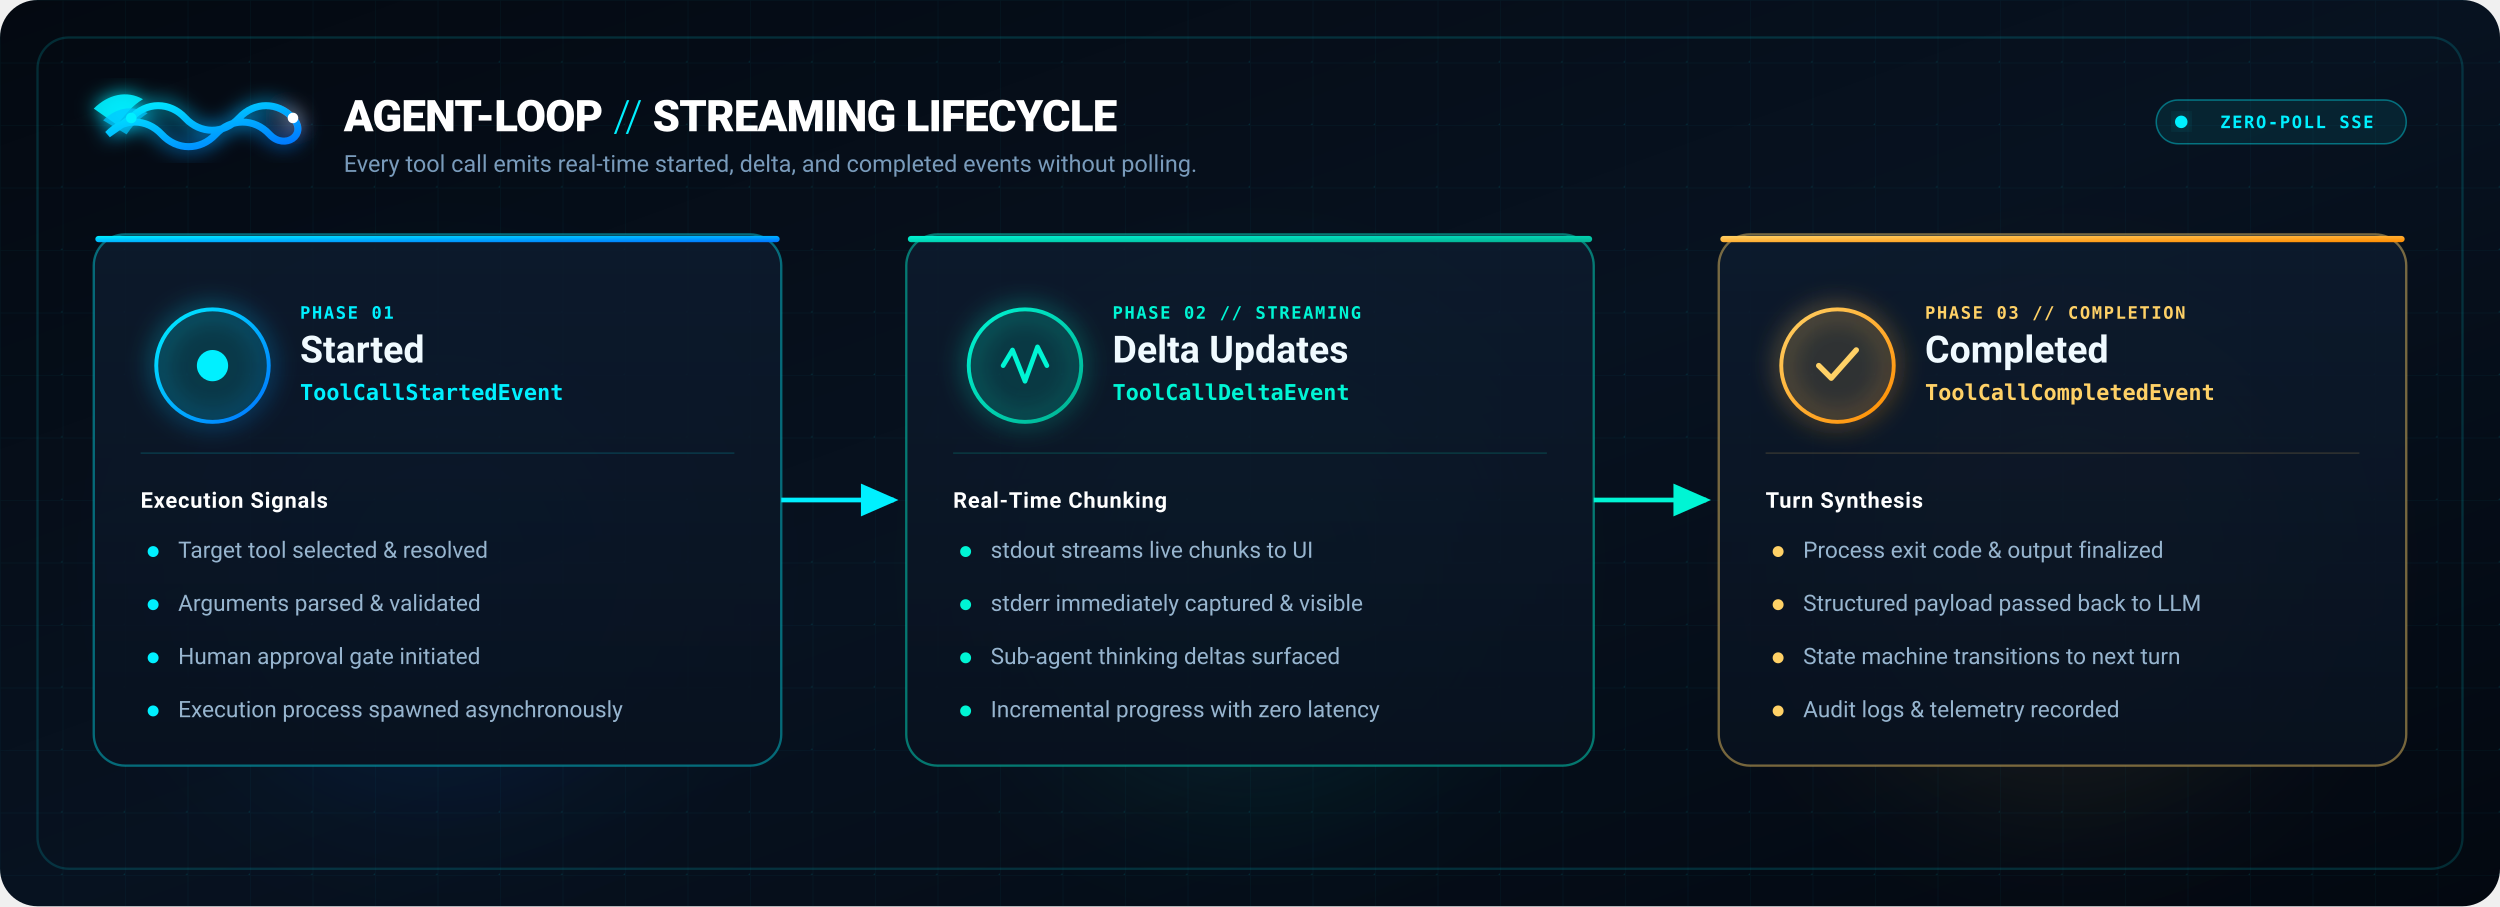
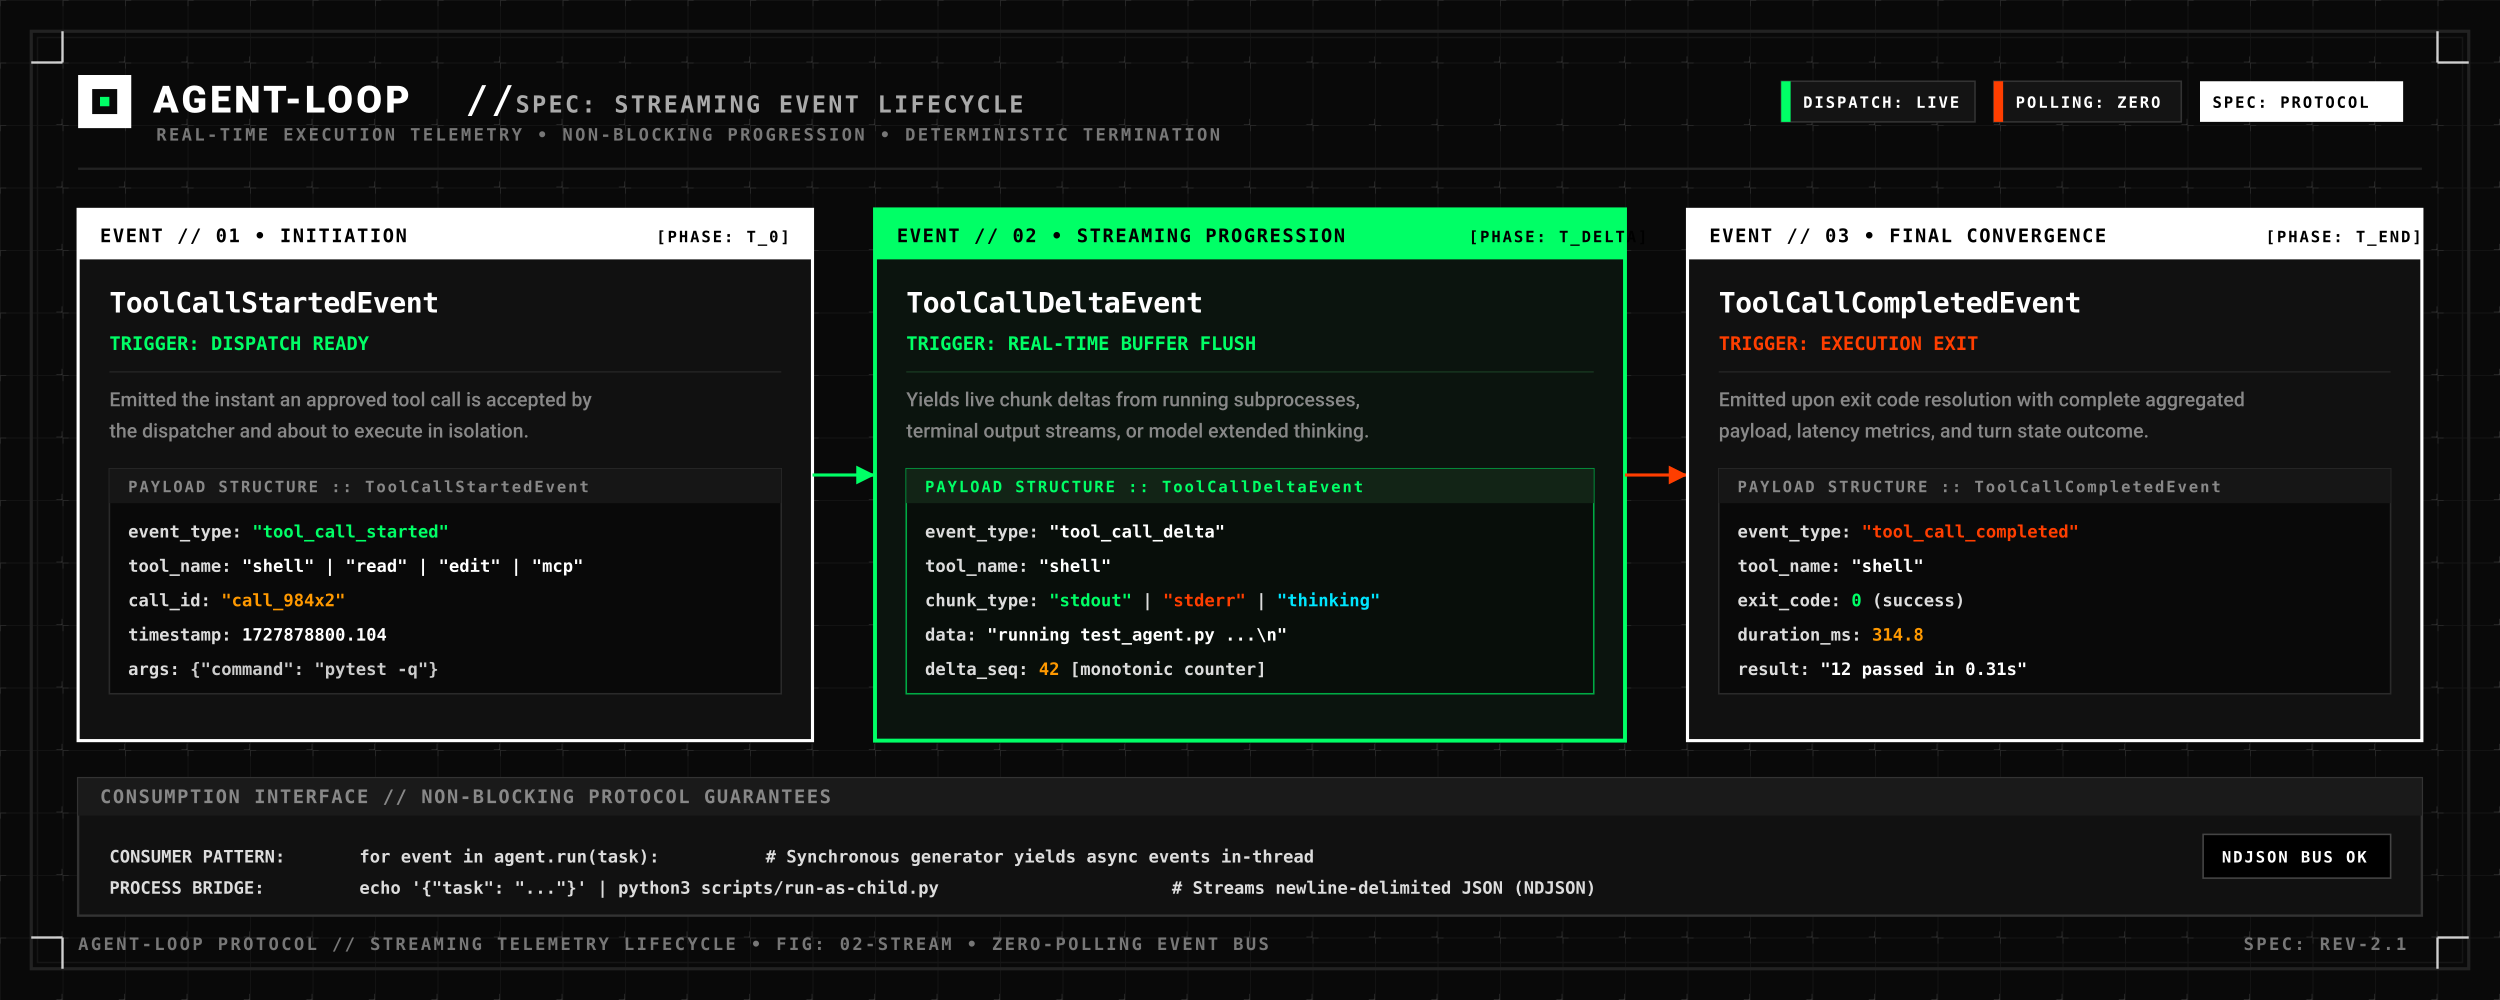
- <svg xmlns="http://www.w3.org/2000/svg" viewBox="0 0 1600 580" width="1600" height="580" role="img" aria-labelledby="title desc">
+ <svg xmlns="http://www.w3.org/2000/svg" viewBox="0 0 1600 640" width="1600" height="640" role="img" aria-labelledby="streamTitle streamDesc">
  <defs>
-     <linearGradient id="bgGrad2" x1="0%" y1="0%" x2="100%" y2="100%">
-       <stop offset="0%" stop-color="#040911" />
-       <stop offset="50%" stop-color="#071220" />
-       <stop offset="100%" stop-color="#030810" />
-     </linearGradient>
-     <linearGradient id="cyanGrad2" x1="0%" y1="0%" x2="100%" y2="100%">
-       <stop offset="0%" stop-color="#00f0ff" />
-       <stop offset="100%" stop-color="#0072ff" />
-     </linearGradient>
-     <linearGradient id="mintGrad2" x1="0%" y1="0%" x2="100%" y2="100%">
-       <stop offset="0%" stop-color="#00f5d4" />
-       <stop offset="100%" stop-color="#05b090" />
-     </linearGradient>
-     <linearGradient id="amberGrad2" x1="0%" y1="0%" x2="100%" y2="100%">
-       <stop offset="0%" stop-color="#ffd166" />
-       <stop offset="100%" stop-color="#ff8c00" />
-     </linearGradient>
-     <linearGradient id="cardGrad2" x1="0%" y1="0%" x2="0%" y2="100%">
-       <stop offset="0%" stop-color="rgba(13, 27, 46, 0.85)" />
-       <stop offset="100%" stop-color="rgba(8, 17, 30, 0.95)" />
-     </linearGradient>
-     <pattern id="grid2" width="40" height="40" patternUnits="userSpaceOnUse">
-       <path d="M 40 0 L 0 0 0 40" fill="none" stroke="rgba(0, 240, 255, 0.04)" stroke-width="1" />
-       <circle cx="40" cy="40" r="1" fill="rgba(0, 240, 255, 0.12)" />
+     <pattern id="brutalistGridStream" width="40" height="40" patternUnits="userSpaceOnUse">
+       <path d="M 40 0 L 0 0 0 40" fill="none" stroke="#161616" stroke-width="1" />
+       <path d="M 0 0 L 4 0 M 0 0 L 0 4 M 40 40 L 36 40 M 40 40 L 40 36" fill="none" stroke="#2a2a2a" stroke-width="1" />
+       <circle cx="40" cy="40" r="1" fill="#333333" />
    </pattern>
-     <filter id="neonGlow2" x="-30%" y="-30%" width="160%" height="160%">
-       <feGaussianBlur stdDeviation="8" result="blur" />
-       <feMerge>
-         <feMergeNode in="blur" />
-         <feMergeNode in="SourceGraphic" />
-       </feMerge>
-     </filter>
-     <filter id="ambientGlow2" x="-50%" y="-50%" width="200%" height="200%">
-       <feGaussianBlur stdDeviation="50" result="blur" />
-     </filter>
-     <marker id="arrowCyan2" markerWidth="10" markerHeight="10" refX="7" refY="5" orient="auto">
-       <path d="M 0 1.5 L 8 5 L 0 8.5 z" fill="#00f0ff" />
+     <marker id="smWhite" markerWidth="8" markerHeight="8" refX="6" refY="4" orient="auto">
+       <polygon points="0,1 6,4 0,7" fill="#ffffff" />
    </marker>
-     <marker id="arrowMint2" markerWidth="10" markerHeight="10" refX="7" refY="5" orient="auto">
-       <path d="M 0 1.5 L 8 5 L 0 8.5 z" fill="#00f5d4" />
+     <marker id="smGreen" markerWidth="8" markerHeight="8" refX="6" refY="4" orient="auto">
+       <polygon points="0,1 6,4 0,7" fill="#00ff66" />
+     </marker>
+     <marker id="smOrange" markerWidth="8" markerHeight="8" refX="6" refY="4" orient="auto">
+       <polygon points="0,1 6,4 0,7" fill="#ff3e00" />
    </marker>
    <style>
-       .brand-title { font-family: -apple-system, BlinkMacSystemFont, "Segoe UI", Roboto, "Helvetica Neue", sans-serif; font-size: 28px; font-weight: 800; fill: #ffffff; letter-spacing: -0.5px; }
-       .brand-sub { font-family: -apple-system, BlinkMacSystemFont, "Segoe UI", Roboto, "Helvetica Neue", sans-serif; font-size: 15px; font-weight: 400; fill: #799bbb; }
-       .stage-title { font-family: -apple-system, BlinkMacSystemFont, "Segoe UI", Roboto, "Helvetica Neue", sans-serif; font-size: 24px; font-weight: 700; fill: #f0faff; }
-       .stage-event { font-family: ui-monospace, SFMono-Regular, "JetBrains Mono", Menlo, Consolas, monospace; font-size: 14px; font-weight: 600; }
-       .body-head { font-family: -apple-system, BlinkMacSystemFont, "Segoe UI", Roboto, "Helvetica Neue", sans-serif; font-size: 14px; font-weight: 700; fill: #ffffff; letter-spacing: 0.5px; text-transform: uppercase; }
-       .body-text { font-family: -apple-system, BlinkMacSystemFont, "Segoe UI", Roboto, "Helvetica Neue", sans-serif; font-size: 14.5px; font-weight: 400; fill: #97b5cf; }
-       .code-pill { font-family: ui-monospace, SFMono-Regular, "JetBrains Mono", Menlo, monospace; font-size: 11px; font-weight: 700; letter-spacing: 1px; }
-       .flow-line { stroke-width: 3; fill: none; }
+       .mono { font-family: "JetBrains Mono", "SF Mono", "Roboto Mono", Menlo, Consolas, monospace; }
+       .sans { font-family: -apple-system, BlinkMacSystemFont, "Segoe UI", Roboto, "Helvetica Neue", sans-serif; }
+       .st-hero { font-weight: 900; font-size: 24px; fill: #ffffff; letter-spacing: 2px; }
+       .st-sub { font-weight: 600; font-size: 11px; fill: #777777; letter-spacing: 1.5px; }
+       .st-card-head { font-weight: 800; font-size: 12px; letter-spacing: 1px; }
+       .st-card-title { font-weight: 800; font-size: 18px; letter-spacing: -0.3px; }
+       .st-card-sub { font-weight: 600; font-size: 12px; }
+       .st-card-desc { font-weight: 500; font-size: 12.5px; fill: #888888; line-height: 1.4; }
+       .st-code { font-weight: 700; font-size: 11px; fill: #dddddd; }
+       .st-badge { font-weight: 800; font-size: 10px; letter-spacing: 1.2px; }
+       .st-wire-w { stroke: #ffffff; stroke-width: 2; fill: none; marker-end: url(#smWhite); }
+       .st-wire-g { stroke: #00ff66; stroke-width: 2; fill: none; marker-end: url(#smGreen); }
+       .st-wire-o { stroke: #ff3e00; stroke-width: 2; fill: none; marker-end: url(#smOrange); }
    </style>
  </defs>
-   <rect width="1600" height="580" rx="24" fill="url(#bgGrad2)" />
-   <rect width="1600" height="580" rx="24" fill="url(#grid2)" />
-   <circle cx="280" cy="360" r="140" fill="#0072ff" opacity="0.12" filter="url(#ambientGlow2)" />
-   <circle cx="800" cy="360" r="140" fill="#00f5d4" opacity="0.1" filter="url(#ambientGlow2)" />
-   <circle cx="1320" cy="360" r="140" fill="#ffd166" opacity="0.1" filter="url(#ambientGlow2)" />
-   <rect x="24" y="24" width="1552" height="532" rx="20" fill="none" stroke="rgba(0, 240, 255, 0.15)" stroke-width="1.5" />
-   <g transform="translate(60, 52)">
-     <g transform="translate(0, 4) scale(0.75)" filter="url(#neonGlow2)">
-       <path d="M 0 18 C 12 6, 28 2, 42 10 C 32 16, 26 24, 20 32 Z" fill="#00f0ff" opacity="0.9" />
-       <path d="M 8 28 C 18 18, 32 14, 46 22 C 38 27, 32 34, 28 40 Z" fill="#00c8ff" opacity="0.7" />
-       <path d="M 32 26 C 45 12, 65 12, 78 26 C 91 40, 111 40, 124 26 C 137 12, 157 12, 170 26 C 183 40, 163 54, 150 40 C 137 26, 117 26, 104 40 C 91 54, 71 54, 58 40 C 45 26, 25 26, 12 40 Z" fill="none" stroke="url(#cyanGrad2)" stroke-width="6" stroke-linecap="round" />
-       <circle cx="170" cy="26" r="4.5" fill="#ffffff" />
-       <circle cx="32" cy="26" r="4.5" fill="#00f0ff" />
-     </g>
-     <text x="160" y="32" class="brand-title">AGENT-LOOP <tspan fill="#00f0ff" font-weight="300">//</tspan> STREAMING LIFECYCLE</text>
-     <text x="160" y="58" class="brand-sub">Every tool call emits real-time started, delta, and completed events without polling.</text>
-     <g transform="translate(1320, 12)">
-       <rect x="0" y="0" width="160" height="28" rx="14" fill="rgba(0, 240, 255, 0.08)" stroke="rgba(0, 240, 255, 0.4)" stroke-width="1" />
-       <circle cx="16" cy="14" r="4" fill="#00f0ff" filter="url(#neonGlow2)" />
-       <text x="90" y="18" text-anchor="middle" class="code-pill" fill="#00f0ff">ZERO-POLL SSE</text>
+   <rect width="1600" height="640" fill="#090909" />
+   <rect width="1600" height="640" fill="url(#brutalistGridStream)" />
+   <rect x="20" y="20" width="1560" height="600" fill="none" stroke="#222222" stroke-width="2" />
+   <rect x="24" y="24" width="1552" height="592" fill="none" stroke="#161616" stroke-width="1" />
+   <g stroke="#ffffff" stroke-width="1.5" opacity="0.8">
+     <path d="M 20 40 L 40 40 M 40 20 L 40 40" />
+     <path d="M 1580 40 L 1560 40 M 1560 20 L 1560 40" />
+     <path d="M 20 600 L 40 600 M 40 620 L 40 600" />
+     <path d="M 1580 600 L 1560 600 M 1560 620 L 1560 600" />
+   </g>
+   <g transform="translate(50, 48)">
+     <rect x="0" y="0" width="34" height="34" fill="#ffffff" />
+     <rect x="9" y="9" width="16" height="16" fill="#090909" />
+     <rect x="14" y="14" width="6" height="6" fill="#00ff66" />
+     <text x="48" y="24" class="sans st-hero">AGENT-LOOP</text>
+     <text x="248" y="24" class="mono st-hero" fill="#00ff66" font-weight="400">//</text>
+     <text x="280" y="24" class="mono" font-size="15" font-weight="700" fill="#aaaaaa" letter-spacing="1.5px">SPEC: STREAMING EVENT LIFECYCLE</text>
+     <text x="50" y="42" class="mono st-sub">REAL-TIME EXECUTION TELEMETRY • NON-BLOCKING PROGRESSION • DETERMINISTIC TERMINATION</text>
+     <g transform="translate(1090, 4)">
+       <rect x="0" y="0" width="124" height="26" fill="#141414" stroke="#333333" stroke-width="1" />
+       <rect x="0" y="0" width="6" height="26" fill="#00ff66" />
+       <text x="14" y="17" class="mono st-badge" fill="#ffffff">DISPATCH: LIVE</text>
+       <rect x="136" y="0" width="120" height="26" fill="#141414" stroke="#333333" stroke-width="1" />
+       <rect x="136" y="0" width="6" height="26" fill="#ff3e00" />
+       <text x="150" y="17" class="mono st-badge" fill="#ffffff">POLLING: ZERO</text>
+       <rect x="268" y="0" width="130" height="26" fill="#ffffff" />
+       <text x="276" y="17" class="mono st-badge" fill="#000000">SPEC: PROTOCOL</text>
    </g>
  </g>
-   <g transform="translate(60, 150)">
-     <rect width="440" height="340" rx="20" fill="url(#cardGrad2)" stroke="rgba(0, 240, 255, 0.4)" stroke-width="1.5" />
-     <rect x="1" y="1" width="438" height="4" rx="2" fill="url(#cyanGrad2)" />
-     <g transform="translate(40, 48)">
-       <circle cx="36" cy="36" r="36" fill="rgba(0, 240, 255, 0.08)" stroke="url(#cyanGrad2)" stroke-width="2.5" filter="url(#neonGlow2)" />
-       <circle cx="36" cy="36" r="10" fill="#00f0ff" />
-     </g>
-     <g transform="translate(132, 54)">
-       <text x="0" y="0" class="code-pill" fill="#00f0ff">PHASE 01</text>
-       <text x="0" y="28" class="stage-title">Started</text>
-       <text x="0" y="52" class="stage-event" fill="#00f0ff">ToolCallStartedEvent</text>
-     </g>
-     <line x1="30" y1="140" x2="410" y2="140" stroke="rgba(0, 240, 255, 0.15)" stroke-width="1" />
-     <g transform="translate(30, 175)">
-       <text x="0" y="0" class="body-head">Execution Signals</text>
-       <circle cx="8" cy="28" r="3.5" fill="#00f0ff" />
-       <text x="24" y="32" class="body-text">Target tool selected &amp; resolved</text>
-       <circle cx="8" cy="62" r="3.5" fill="#00f0ff" />
-       <text x="24" y="66" class="body-text">Arguments parsed &amp; validated</text>
-       <circle cx="8" cy="96" r="3.5" fill="#00f0ff" />
-       <text x="24" y="100" class="body-text">Human approval gate initiated</text>
-       <circle cx="8" cy="130" r="3.5" fill="#00f0ff" />
-       <text x="24" y="134" class="body-text">Execution process spawned asynchronously</text>
+   <line x1="50" y1="108" x2="1550" y2="108" stroke="#222222" stroke-width="1.5" />
+   <g transform="translate(50, 134)">
+     <rect width="470" height="340" fill="#111111" stroke="#ffffff" stroke-width="2" />
+     <rect x="0" y="0" width="470" height="32" fill="#ffffff" />
+     <text x="14" y="21" class="mono st-card-head" fill="#000000">EVENT // 01 • INITIATION</text>
+     <text x="370" y="21" class="mono st-badge" fill="#000000">[PHASE: T_0]</text>
+     <text x="20" y="66" class="mono st-card-title" fill="#ffffff">ToolCallStartedEvent</text>
+     <text x="20" y="90" class="mono st-card-sub" fill="#00ff66">TRIGGER: DISPATCH READY</text>
+     <line x1="20" y1="104" x2="450" y2="104" stroke="#222222" stroke-width="1" />
+     <text x="20" y="126" class="sans st-card-desc">Emitted the instant an approved tool call is accepted by</text>
+     <text x="20" y="146" class="sans st-card-desc">the dispatcher and about to execute in isolation.</text>
+     <g transform="translate(20, 166)">
+       <rect width="430" height="144" fill="#090909" stroke="#2a2a2a" stroke-width="1" />
+       <rect x="0" y="0" width="430" height="22" fill="#161616" />
+       <text x="12" y="15" class="mono st-badge" fill="#888888">PAYLOAD STRUCTURE :: ToolCallStartedEvent</text>
+       <text x="12" y="44" class="mono st-code" fill="#aaaaaa">event_type: <tspan fill="#00ff66">"tool_call_started"</tspan>
+       </text>
+       <text x="12" y="66" class="mono st-code" fill="#aaaaaa">tool_name:  <tspan fill="#ffffff">"shell" | "read" | "edit" | "mcp"</tspan>
+       </text>
+       <text x="12" y="88" class="mono st-code" fill="#aaaaaa">call_id:    <tspan fill="#ff9900">"call_984x2"</tspan>
+       </text>
+       <text x="12" y="110" class="mono st-code" fill="#aaaaaa">timestamp:  <tspan fill="#ffffff">1727878800.104</tspan>
+       </text>
+       <text x="12" y="132" class="mono st-code" fill="#aaaaaa">args:       <tspan fill="#cccccc">{"command": "pytest -q"}</tspan>
+       </text>
    </g>
  </g>
-   <path d="M 500 320 L 572 320" class="flow-line" stroke="#00f0ff" marker-end="url(#arrowCyan2)" />
-   <g transform="translate(580, 150)">
-     <rect width="440" height="340" rx="20" fill="url(#cardGrad2)" stroke="rgba(0, 245, 212, 0.45)" stroke-width="1.5" />
-     <rect x="1" y="1" width="438" height="4" rx="2" fill="url(#mintGrad2)" />
-     <g transform="translate(40, 48)">
-       <circle cx="36" cy="36" r="36" fill="rgba(0, 245, 212, 0.08)" stroke="url(#mintGrad2)" stroke-width="2.5" filter="url(#neonGlow2)" />
-       <path d="M 22 36 L 28 26 L 36 46 L 44 24 L 50 36" fill="none" stroke="#00f5d4" stroke-width="3" stroke-linecap="round" stroke-linejoin="round" />
-     </g>
-     <g transform="translate(132, 54)">
-       <text x="0" y="0" class="code-pill" fill="#00f5d4">PHASE 02 // STREAMING</text>
-       <text x="0" y="28" class="stage-title">Delta Updates</text>
-       <text x="0" y="52" class="stage-event" fill="#00f5d4">ToolCallDeltaEvent</text>
-     </g>
-     <line x1="30" y1="140" x2="410" y2="140" stroke="rgba(0, 245, 212, 0.15)" stroke-width="1" />
-     <g transform="translate(30, 175)">
-       <text x="0" y="0" class="body-head">Real-Time Chunking</text>
-       <circle cx="8" cy="28" r="3.5" fill="#00f5d4" />
-       <text x="24" y="32" class="body-text">stdout streams live chunks to UI</text>
-       <circle cx="8" cy="62" r="3.5" fill="#00f5d4" />
-       <text x="24" y="66" class="body-text">stderr immediately captured &amp; visible</text>
-       <circle cx="8" cy="96" r="3.5" fill="#00f5d4" />
-       <text x="24" y="100" class="body-text">Sub-agent thinking deltas surfaced</text>
-       <circle cx="8" cy="130" r="3.5" fill="#00f5d4" />
-       <text x="24" y="134" class="body-text">Incremental progress with zero latency</text>
+   <path d="M 520 304 L 560 304" class="st-wire-g" />
+   <g transform="translate(560, 134)">
+     <rect width="480" height="340" fill="#0b140e" stroke="#00ff66" stroke-width="2.5" />
+     <rect x="0" y="0" width="480" height="32" fill="#00ff66" />
+     <text x="14" y="21" class="mono st-card-head" fill="#000000">EVENT // 02 • STREAMING PROGRESSION</text>
+     <text x="380" y="21" class="mono st-badge" fill="#000000">[PHASE: T_DELTA]</text>
+     <text x="20" y="66" class="mono st-card-title" fill="#ffffff">ToolCallDeltaEvent</text>
+     <text x="20" y="90" class="mono st-card-sub" fill="#00ff66">TRIGGER: REAL-TIME BUFFER FLUSH</text>
+     <line x1="20" y1="104" x2="460" y2="104" stroke="#16331e" stroke-width="1" />
+     <text x="20" y="126" class="sans st-card-desc" fill="#b0d4bb">Yields live chunk deltas from running subprocesses,</text>
+     <text x="20" y="146" class="sans st-card-desc" fill="#b0d4bb">terminal output streams, or model extended thinking.</text>
+     <g transform="translate(20, 166)">
+       <rect width="440" height="144" fill="#080e0a" stroke="#00aa44" stroke-width="1" />
+       <rect x="0" y="0" width="440" height="22" fill="#122416" />
+       <text x="12" y="15" class="mono st-badge" fill="#00ff66">PAYLOAD STRUCTURE :: ToolCallDeltaEvent</text>
+       <text x="12" y="44" class="mono st-code" fill="#88cc99">event_type: <tspan fill="#ffffff">"tool_call_delta"</tspan>
+       </text>
+       <text x="12" y="66" class="mono st-code" fill="#88cc99">tool_name:  <tspan fill="#ffffff">"shell"</tspan>
+       </text>
+       <text x="12" y="88" class="mono st-code" fill="#88cc99">chunk_type: <tspan fill="#00ff66">"stdout"</tspan> | <tspan fill="#ff3e00">"stderr"</tspan> | <tspan fill="#00e5ff">"thinking"</tspan>
+       </text>
+       <text x="12" y="110" class="mono st-code" fill="#88cc99">data:       <tspan fill="#ffffff">"running test_agent.py ...\n"</tspan>
+       </text>
+       <text x="12" y="132" class="mono st-code" fill="#88cc99">delta_seq:  <tspan fill="#ff9900">42</tspan> [monotonic counter]</text>
    </g>
  </g>
-   <path d="M 1020 320 L 1092 320" class="flow-line" stroke="#00f5d4" marker-end="url(#arrowMint2)" />
-   <g transform="translate(1100, 150)">
-     <rect width="440" height="340" rx="20" fill="url(#cardGrad2)" stroke="rgba(255, 209, 102, 0.45)" stroke-width="1.5" />
-     <rect x="1" y="1" width="438" height="4" rx="2" fill="url(#amberGrad2)" />
-     <g transform="translate(40, 48)">
-       <circle cx="36" cy="36" r="36" fill="rgba(255, 209, 102, 0.08)" stroke="url(#amberGrad2)" stroke-width="2.5" filter="url(#neonGlow2)" />
-       <path d="M 24 36 L 32 44 L 48 26" fill="none" stroke="#ffd166" stroke-width="3.5" stroke-linecap="round" stroke-linejoin="round" />
-     </g>
-     <g transform="translate(132, 54)">
-       <text x="0" y="0" class="code-pill" fill="#ffd166">PHASE 03 // COMPLETION</text>
-       <text x="0" y="28" class="stage-title">Completed</text>
-       <text x="0" y="52" class="stage-event" fill="#ffd166">ToolCallCompletedEvent</text>
-     </g>
-     <line x1="30" y1="140" x2="410" y2="140" stroke="rgba(255, 209, 102, 0.15)" stroke-width="1" />
-     <g transform="translate(30, 175)">
-       <text x="0" y="0" class="body-head">Turn Synthesis</text>
-       <circle cx="8" cy="28" r="3.5" fill="#ffd166" />
-       <text x="24" y="32" class="body-text">Process exit code &amp; output finalized</text>
-       <circle cx="8" cy="62" r="3.5" fill="#ffd166" />
-       <text x="24" y="66" class="body-text">Structured payload passed back to LLM</text>
-       <circle cx="8" cy="96" r="3.5" fill="#ffd166" />
-       <text x="24" y="100" class="body-text">State machine transitions to next turn</text>
-       <circle cx="8" cy="130" r="3.5" fill="#ffd166" />
-       <text x="24" y="134" class="body-text">Audit logs &amp; telemetry recorded</text>
+   <path d="M 1040 304 L 1080 304" class="st-wire-o" />
+   <g transform="translate(1080, 134)">
+     <rect width="470" height="340" fill="#111111" stroke="#ffffff" stroke-width="2" />
+     <rect x="0" y="0" width="470" height="32" fill="#ffffff" />
+     <text x="14" y="21" class="mono st-card-head" fill="#000000">EVENT // 03 • FINAL CONVERGENCE</text>
+     <text x="370" y="21" class="mono st-badge" fill="#000000">[PHASE: T_END]</text>
+     <text x="20" y="66" class="mono st-card-title" fill="#ffffff">ToolCallCompletedEvent</text>
+     <text x="20" y="90" class="mono st-card-sub" fill="#ff3e00">TRIGGER: EXECUTION EXIT</text>
+     <line x1="20" y1="104" x2="450" y2="104" stroke="#222222" stroke-width="1" />
+     <text x="20" y="126" class="sans st-card-desc">Emitted upon exit code resolution with complete aggregated</text>
+     <text x="20" y="146" class="sans st-card-desc">payload, latency metrics, and turn state outcome.</text>
+     <g transform="translate(20, 166)">
+       <rect width="430" height="144" fill="#090909" stroke="#2a2a2a" stroke-width="1" />
+       <rect x="0" y="0" width="430" height="22" fill="#161616" />
+       <text x="12" y="15" class="mono st-badge" fill="#888888">PAYLOAD STRUCTURE :: ToolCallCompletedEvent</text>
+       <text x="12" y="44" class="mono st-code" fill="#aaaaaa">event_type:  <tspan fill="#ff3e00">"tool_call_completed"</tspan>
+       </text>
+       <text x="12" y="66" class="mono st-code" fill="#aaaaaa">tool_name:   <tspan fill="#ffffff">"shell"</tspan>
+       </text>
+       <text x="12" y="88" class="mono st-code" fill="#aaaaaa">exit_code:   <tspan fill="#00ff66">0</tspan> (success)</text>
+       <text x="12" y="110" class="mono st-code" fill="#aaaaaa">duration_ms: <tspan fill="#ff9900">314.8</tspan>
+       </text>
+       <text x="12" y="132" class="mono st-code" fill="#aaaaaa">result:      <tspan fill="#ffffff">"12 passed in 0.31s"</tspan>
+       </text>
    </g>
  </g>
+   <g transform="translate(50, 498)">
+     <rect width="1500" height="88" fill="#111111" stroke="#333333" stroke-width="1.5" />
+     <rect x="0" y="0" width="1500" height="24" fill="#1a1a1a" />
+     <text x="14" y="16" class="mono st-card-head" fill="#888888">CONSUMPTION INTERFACE // NON-BLOCKING PROTOCOL GUARANTEES</text>
+     <g transform="translate(20, 40)">
+       <text x="0" y="14" class="mono st-code" fill="#00ff66">CONSUMER PATTERN:</text>
+       <text x="160" y="14" class="mono st-code" fill="#ffffff">for event in agent.run(task):</text>
+       <text x="420" y="14" class="mono st-code" fill="#888888"># Synchronous generator yields async events in-thread</text>
+       <text x="0" y="34" class="mono st-code" fill="#ff3e00">PROCESS BRIDGE:</text>
+       <text x="160" y="34" class="mono st-code" fill="#ffffff">echo '{"task": "..."}' | python3 scripts/run-as-child.py</text>
+       <text x="680" y="34" class="mono st-code" fill="#888888"># Streams newline-delimited JSON (NDJSON)</text>
+     </g>
+     <g transform="translate(1360, 36)">
+       <rect x="0" y="0" width="120" height="28" fill="#000000" stroke="#444444" stroke-width="1" />
+       <text x="12" y="18" class="mono st-badge" fill="#ffffff">NDJSON BUS OK</text>
+     </g>
+   </g>
+   <g transform="translate(50, 608)">
+     <text x="0" y="0" class="mono st-sub">AGENT-LOOP PROTOCOL // STREAMING TELEMETRY LIFECYCLE • FIG: 02-STREAM • ZERO-POLLING EVENT BUS</text>
+     <text x="1490" y="0" text-anchor="end" class="mono st-sub">SPEC: REV-2.1</text>
+   </g>
</svg>
